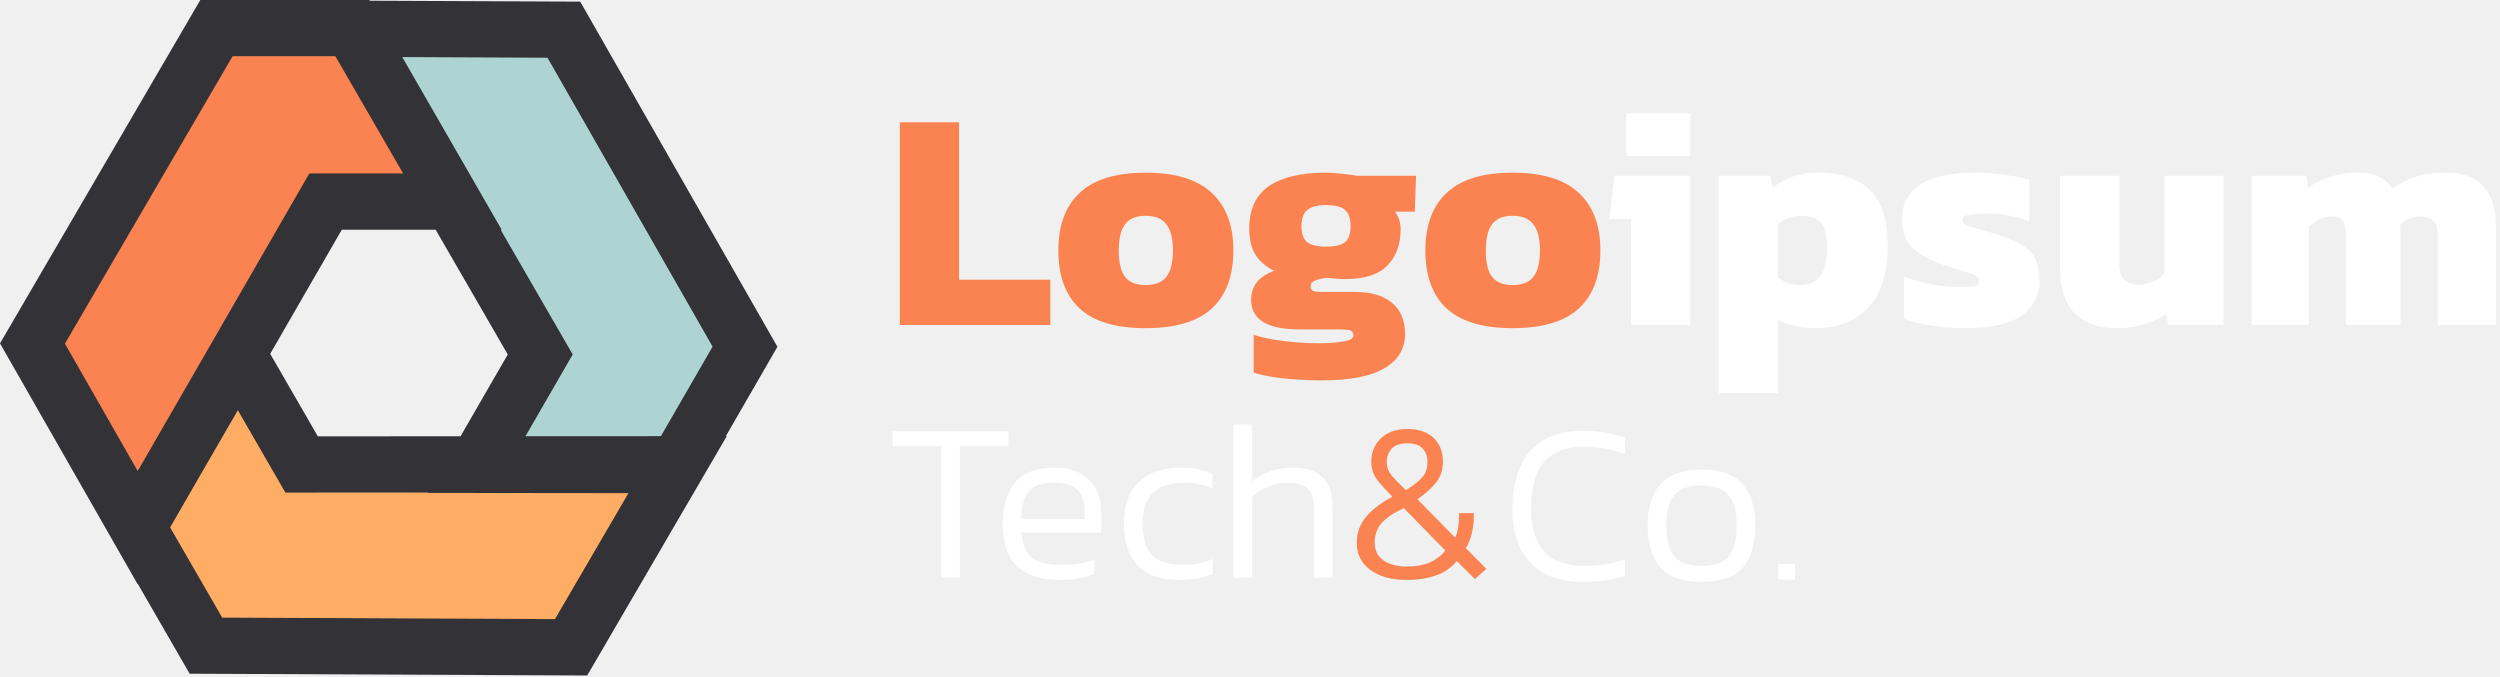
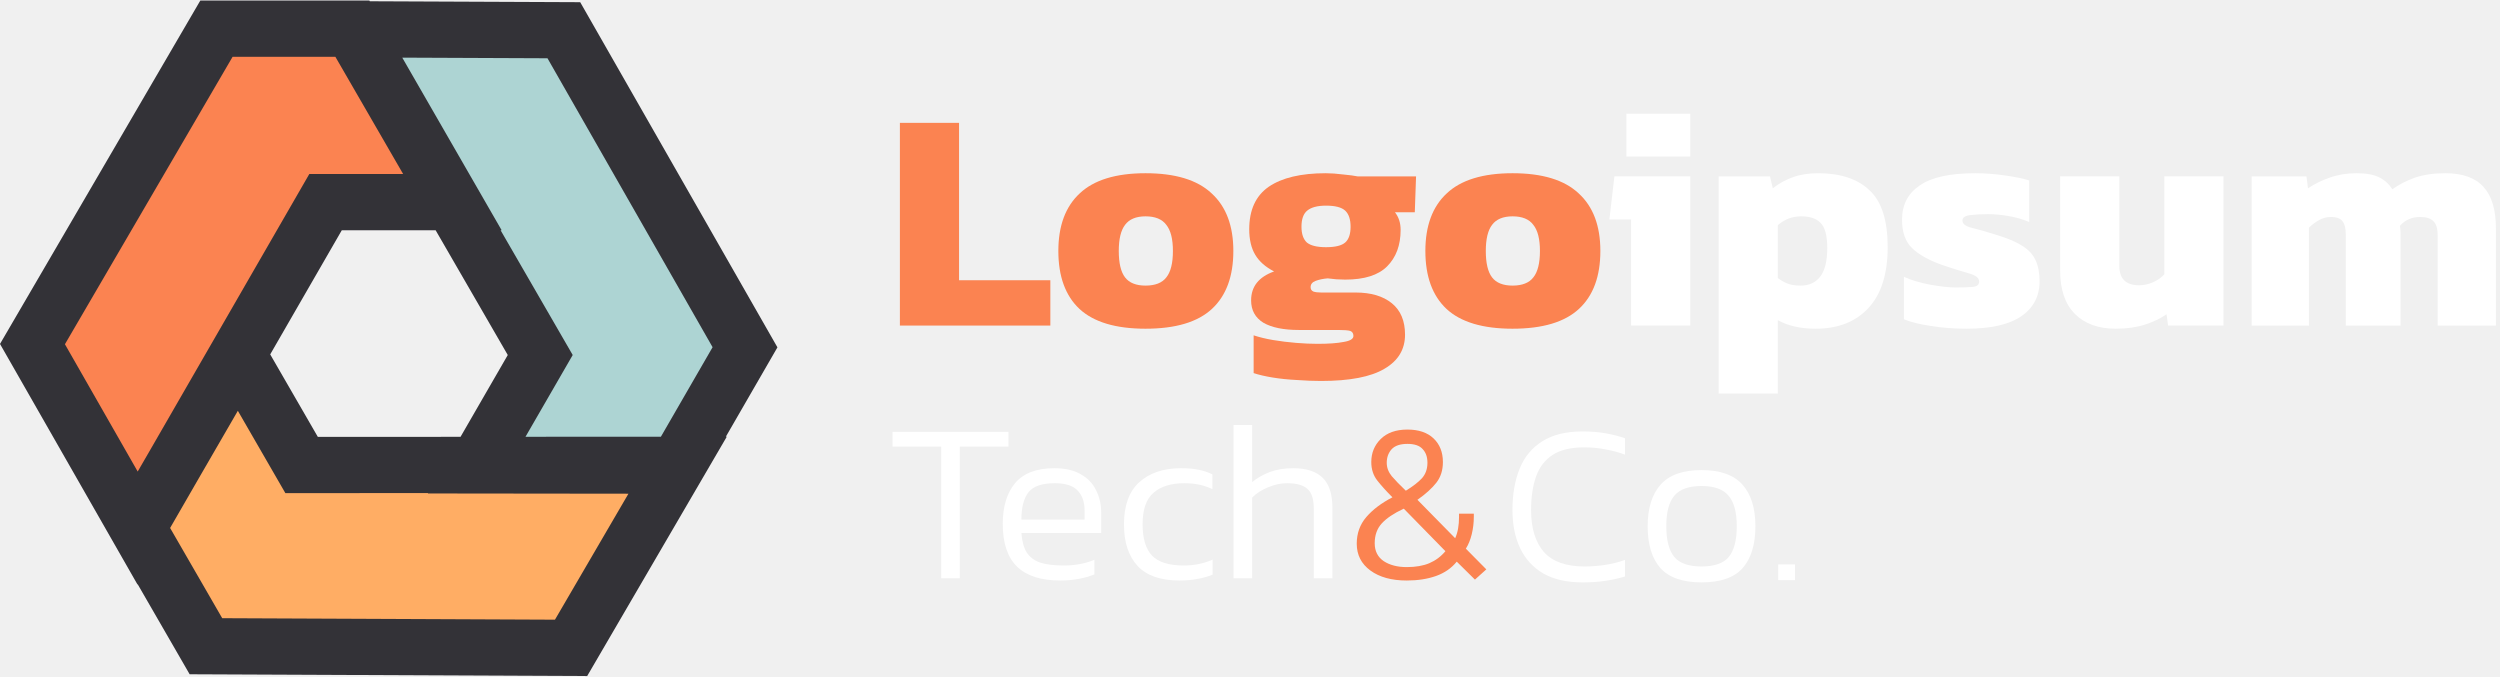
<svg xmlns="http://www.w3.org/2000/svg" width="218" height="59" viewBox="0 0 218 59" fill="none">
-   <path d="M17.957 56.302L11.998 45.981L20.743 30.875L26.3 40.501L59.107 40.483L49.798 56.445L17.957 56.302Z" fill="#FFAD64" />
-   <path d="M64.965 30.235L59.006 40.556L41.551 40.536L47.109 30.909L30.69 2.507L49.168 2.588L64.965 30.235Z" fill="#ADD4D3" />
-   <path d="M18.875 2.451H30.793L39.503 17.578L28.387 17.578L11.999 45.998L2.831 29.955L18.875 2.451Z" fill="#FB8351" />
-   <path fill-rule="evenodd" clip-rule="evenodd" d="M32.246 0.062L32.211 0H17.467L0 29.943L11.99 50.922L12.005 50.897L16.537 58.748L51.202 58.903L63.376 38.029H63.295L67.792 30.24L50.594 0.142L32.246 0.062ZM43.652 20.03H43.744L35.077 4.977L47.741 5.033L62.138 30.228L57.631 38.033L45.823 38.039L49.94 30.908L43.652 20.03ZM29.244 4.903L35.154 15.127L26.971 15.126L12.963 39.42L12.007 41.071L5.662 29.968L20.283 4.903H29.244ZM23.562 30.854L29.804 20.03L37.988 20.03L44.277 30.91L40.159 38.042L27.715 38.049L23.562 30.854ZM14.834 45.991L17.209 41.873L20.74 35.773L24.885 42.953L37.327 42.947L37.307 42.982L54.8 43.002L48.393 53.987L19.376 53.857L14.834 45.991Z" fill="#333237" />
-   <path d="M82.071 50.373V38.896H77.829V37.607H87.939V38.896H83.697V50.373H82.071Z" fill="white" />
-   <path d="M92.456 50.572C90.777 50.572 89.522 50.169 88.689 49.363C87.857 48.557 87.44 47.315 87.44 45.636C87.44 44.13 87.797 42.947 88.511 42.088C89.238 41.216 90.381 40.779 91.94 40.779C92.865 40.779 93.625 40.951 94.22 41.295C94.828 41.625 95.277 42.088 95.568 42.683C95.872 43.264 96.024 43.925 96.024 44.665V46.429H89.066C89.119 47.143 89.271 47.704 89.522 48.114C89.786 48.524 90.176 48.821 90.691 49.006C91.22 49.178 91.914 49.264 92.773 49.264C93.737 49.264 94.623 49.099 95.429 48.768V50.037C95.019 50.209 94.557 50.341 94.041 50.434C93.539 50.526 93.011 50.572 92.456 50.572ZM89.066 45.26H94.577V44.486C94.577 43.72 94.372 43.132 93.962 42.722C93.566 42.299 92.905 42.088 91.98 42.088C90.857 42.088 90.09 42.352 89.68 42.881C89.271 43.409 89.066 44.202 89.066 45.26Z" fill="white" />
-   <path d="M102.847 50.572C101.208 50.572 99.992 50.149 99.199 49.303C98.406 48.445 98.01 47.235 98.01 45.676C98.01 44.024 98.459 42.795 99.358 41.989C100.256 41.183 101.466 40.779 102.985 40.779C103.607 40.779 104.122 40.826 104.532 40.918C104.941 40.998 105.338 41.13 105.721 41.315V42.603C105.007 42.26 104.195 42.088 103.283 42.088C102.12 42.088 101.221 42.365 100.587 42.921C99.952 43.462 99.635 44.381 99.635 45.676C99.635 46.918 99.913 47.83 100.468 48.411C101.023 48.98 101.941 49.264 103.223 49.264C104.135 49.264 104.974 49.092 105.741 48.748V50.057C105.331 50.229 104.888 50.354 104.413 50.434C103.95 50.526 103.428 50.572 102.847 50.572Z" fill="white" />
-   <path d="M107.563 50.373V37.013H109.188V41.988C109.625 41.632 110.133 41.341 110.715 41.116C111.31 40.891 111.997 40.779 112.776 40.779C113.913 40.779 114.765 41.057 115.334 41.612C115.902 42.167 116.186 43.039 116.186 44.228V50.373H114.561V44.288C114.561 43.468 114.376 42.9 114.006 42.583C113.649 42.253 113.054 42.087 112.221 42.087C111.693 42.087 111.144 42.206 110.576 42.444C110.021 42.669 109.559 42.966 109.188 43.336V50.373H107.563Z" fill="white" />
-   <path d="M122.669 50.572C121.347 50.572 120.29 50.281 119.497 49.7C118.704 49.118 118.308 48.339 118.308 47.361C118.308 46.462 118.585 45.689 119.14 45.041C119.695 44.394 120.455 43.819 121.42 43.317C120.904 42.801 120.468 42.319 120.112 41.87C119.755 41.42 119.576 40.879 119.576 40.244C119.576 39.451 119.847 38.784 120.389 38.242C120.944 37.687 121.724 37.41 122.728 37.41C123.706 37.41 124.466 37.667 125.008 38.182C125.549 38.698 125.821 39.385 125.821 40.244C125.821 40.958 125.629 41.559 125.245 42.048C124.862 42.537 124.314 43.033 123.6 43.535L126.891 46.885C127.115 46.396 127.228 45.775 127.228 45.022V44.744H128.517V45.022C128.517 45.537 128.457 46.039 128.338 46.528C128.22 47.017 128.047 47.44 127.823 47.797L129.607 49.601L128.615 50.493L127.029 48.927C126.567 49.495 125.966 49.911 125.226 50.176C124.486 50.44 123.633 50.572 122.669 50.572ZM122.589 42.742C123.211 42.359 123.68 41.995 123.997 41.652C124.314 41.295 124.473 40.846 124.473 40.304C124.473 39.801 124.334 39.405 124.056 39.114C123.792 38.81 123.349 38.658 122.728 38.658C122.094 38.658 121.631 38.817 121.341 39.134C121.063 39.451 120.924 39.841 120.924 40.304C120.924 40.727 121.07 41.116 121.36 41.473C121.664 41.83 122.074 42.253 122.589 42.742ZM122.669 49.402C123.435 49.402 124.089 49.29 124.631 49.066C125.186 48.828 125.655 48.477 126.039 48.015L122.411 44.308C121.552 44.704 120.911 45.134 120.488 45.596C120.079 46.046 119.874 46.621 119.874 47.321C119.874 48.008 120.138 48.53 120.667 48.887C121.195 49.231 121.863 49.402 122.669 49.402Z" fill="#FB8351" />
-   <path d="M78.469 28.341V10.665H83.63V24.389H91.589V28.341H78.469Z" fill="#FB8351" />
-   <path d="M99.89 28.616C97.292 28.616 95.371 28.039 94.126 26.886C92.901 25.734 92.288 24.05 92.288 21.836C92.288 19.64 92.91 17.966 94.154 16.813C95.398 15.642 97.31 15.057 99.89 15.057C102.489 15.057 104.41 15.642 105.654 16.813C106.917 17.966 107.548 19.64 107.548 21.836C107.548 24.05 106.926 25.734 105.682 26.886C104.438 28.039 102.507 28.616 99.89 28.616ZM99.89 24.855C100.732 24.855 101.336 24.617 101.702 24.142C102.086 23.666 102.278 22.897 102.278 21.836C102.278 20.793 102.086 20.034 101.702 19.558C101.336 19.064 100.732 18.817 99.89 18.817C99.067 18.817 98.472 19.064 98.106 19.558C97.74 20.034 97.557 20.793 97.557 21.836C97.557 22.897 97.74 23.666 98.106 24.142C98.472 24.617 99.067 24.855 99.89 24.855Z" fill="#FB8351" />
-   <path d="M115.191 33.172C114.55 33.172 113.855 33.145 113.105 33.09C112.354 33.053 111.641 32.98 110.964 32.87C110.305 32.76 109.756 32.632 109.317 32.486V29.192C109.811 29.357 110.378 29.494 111.019 29.604C111.677 29.713 112.345 29.796 113.022 29.851C113.699 29.906 114.321 29.933 114.889 29.933C115.858 29.933 116.618 29.878 117.167 29.768C117.734 29.677 118.018 29.503 118.018 29.247C118.018 29.027 117.926 28.881 117.743 28.808C117.56 28.753 117.213 28.725 116.7 28.725H113.269C111.934 28.725 110.9 28.515 110.168 28.094C109.454 27.655 109.097 27.005 109.097 26.145C109.097 24.938 109.765 24.096 111.101 23.62C110.351 23.236 109.802 22.751 109.454 22.166C109.106 21.58 108.933 20.839 108.933 19.942C108.933 18.259 109.5 17.024 110.634 16.237C111.787 15.45 113.443 15.057 115.602 15.057C116.06 15.057 116.572 15.093 117.139 15.166C117.707 15.221 118.118 15.276 118.374 15.331H123.48L123.37 18.46H121.641C121.97 18.881 122.135 19.393 122.135 19.997C122.135 21.333 121.741 22.394 120.954 23.181C120.186 23.95 118.969 24.334 117.304 24.334C117.066 24.334 116.81 24.325 116.535 24.306C116.261 24.27 116.005 24.242 115.767 24.224C115.364 24.261 115.017 24.334 114.724 24.444C114.431 24.553 114.285 24.736 114.285 24.993C114.285 25.176 114.367 25.304 114.532 25.377C114.697 25.432 114.925 25.459 115.218 25.459H118.21C119.546 25.459 120.598 25.77 121.366 26.392C122.135 27.015 122.519 27.929 122.519 29.137C122.519 30.418 121.924 31.406 120.735 32.101C119.546 32.815 117.698 33.172 115.191 33.172ZM115.63 21.507C116.435 21.507 116.993 21.369 117.304 21.095C117.615 20.821 117.771 20.363 117.771 19.723C117.771 19.082 117.615 18.616 117.304 18.323C116.993 18.03 116.435 17.884 115.63 17.884C114.88 17.884 114.331 18.03 113.983 18.323C113.654 18.597 113.489 19.064 113.489 19.723C113.489 20.345 113.644 20.802 113.955 21.095C114.285 21.369 114.843 21.507 115.63 21.507Z" fill="#FB8351" />
-   <path d="M131.895 28.616C129.296 28.616 127.375 28.039 126.131 26.886C124.905 25.734 124.292 24.05 124.292 21.836C124.292 19.64 124.914 17.966 126.158 16.813C127.402 15.642 129.315 15.057 131.895 15.057C134.493 15.057 136.414 15.642 137.658 16.813C138.922 17.966 139.552 19.64 139.552 21.836C139.552 24.05 138.93 25.734 137.686 26.886C136.441 28.039 134.511 28.616 131.895 28.616ZM131.895 24.855C132.736 24.855 133.34 24.617 133.706 24.142C134.09 23.666 134.283 22.897 134.283 21.836C134.283 20.793 134.09 20.034 133.706 19.558C133.34 19.064 132.736 18.817 131.895 18.817C131.072 18.817 130.476 19.064 130.11 19.558C129.744 20.034 129.562 20.793 129.562 21.836C129.562 22.897 129.744 23.666 130.11 24.142C130.476 24.617 131.072 24.855 131.895 24.855Z" fill="#FB8351" />
-   <path d="M141.82 13.601V9.869H147.392V13.601H141.82ZM142.231 28.341V19.091H140.339L140.777 15.331H147.392V28.341H142.231Z" fill="white" />
-   <path d="M149.867 34.27V15.331H154.342L154.589 16.374C155.118 15.953 155.695 15.633 156.317 15.414C156.958 15.175 157.699 15.057 158.541 15.057C160.48 15.057 161.972 15.551 163.015 16.539C164.075 17.509 164.606 19.165 164.606 21.507C164.606 23.831 164.048 25.596 162.932 26.804C161.816 28.012 160.279 28.616 158.321 28.616C157.022 28.616 155.924 28.369 155.027 27.875V34.27H149.867ZM157.003 24.855C157.754 24.855 158.331 24.59 158.733 24.059C159.136 23.529 159.337 22.705 159.337 21.589C159.337 20.509 159.144 19.778 158.76 19.393C158.394 19.009 157.827 18.817 157.058 18.817C156.29 18.817 155.613 19.073 155.027 19.585V24.197C155.321 24.416 155.613 24.581 155.906 24.691C156.198 24.8 156.564 24.855 157.003 24.855Z" fill="white" />
-   <path d="M171.483 28.616C170.367 28.616 169.315 28.533 168.327 28.369C167.356 28.222 166.589 28.03 166.021 27.792V24.087C166.661 24.38 167.421 24.608 168.298 24.773C169.196 24.938 169.956 25.02 170.576 25.02C171.236 25.02 171.73 25.002 172.059 24.965C172.408 24.928 172.58 24.773 172.58 24.498C172.58 24.188 172.279 23.95 171.675 23.785C171.072 23.62 170.312 23.382 169.397 23.071C168.207 22.65 167.319 22.156 166.734 21.589C166.149 21.022 165.856 20.198 165.856 19.119C165.856 17.82 166.369 16.822 167.394 16.127C168.418 15.414 170.028 15.057 172.223 15.057C173.065 15.057 173.935 15.121 174.831 15.249C175.727 15.377 176.432 15.523 176.945 15.688V19.311C176.395 19.073 175.792 18.899 175.134 18.79C174.493 18.68 173.908 18.625 173.377 18.625C172.791 18.625 172.269 18.652 171.812 18.707C171.354 18.762 171.126 18.918 171.126 19.174C171.126 19.466 171.383 19.677 171.895 19.805C172.425 19.933 173.13 20.134 174.007 20.409C174.997 20.702 175.764 21.022 176.314 21.369C176.881 21.717 177.274 22.138 177.494 22.632C177.731 23.126 177.851 23.739 177.851 24.471C177.851 25.789 177.31 26.813 176.231 27.545C175.169 28.259 173.586 28.616 171.483 28.616Z" fill="white" />
-   <path d="M184.501 28.615C182.982 28.615 181.793 28.185 180.933 27.325C180.074 26.465 179.644 25.203 179.644 23.537V15.331H184.804V23.126C184.804 24.26 185.38 24.827 186.532 24.827C186.953 24.827 187.365 24.736 187.768 24.553C188.17 24.37 188.49 24.141 188.728 23.867V15.331H193.888V28.341H189.058L188.921 27.352C188.409 27.718 187.777 28.02 187.027 28.258C186.295 28.496 185.453 28.615 184.501 28.615Z" fill="white" />
-   <path d="M196.346 28.341V15.331H201.121L201.258 16.374C201.826 15.99 202.457 15.679 203.152 15.441C203.866 15.185 204.644 15.057 205.486 15.057C206.326 15.057 206.986 15.175 207.461 15.414C207.938 15.651 208.322 15.999 208.614 16.456C209.2 16.036 209.859 15.697 210.591 15.441C211.34 15.185 212.22 15.057 213.226 15.057C214.744 15.057 215.861 15.459 216.574 16.264C217.288 17.051 217.645 18.259 217.645 19.887V28.341H212.566V20.491C212.566 19.906 212.448 19.494 212.21 19.256C211.973 19 211.579 18.872 211.029 18.872C210.316 18.872 209.73 19.128 209.274 19.64C209.309 19.878 209.328 20.107 209.328 20.326C209.328 20.528 209.328 20.756 209.328 21.013V28.341H204.552V20.409C204.552 19.878 204.461 19.494 204.278 19.256C204.094 19 203.747 18.872 203.235 18.872C202.887 18.872 202.549 18.963 202.219 19.146C201.889 19.329 201.597 19.549 201.341 19.805V28.341H196.346Z" fill="white" />
-   <path d="M138.011 50.736C136.636 50.736 135.493 50.478 134.581 49.963C133.683 49.434 133.01 48.701 132.56 47.762C132.111 46.811 131.886 45.701 131.886 44.432C131.886 43.045 132.098 41.835 132.52 40.805C132.943 39.774 133.603 38.981 134.503 38.426C135.402 37.858 136.564 37.573 137.991 37.573C138.732 37.573 139.398 37.626 139.993 37.732C140.601 37.838 141.169 37.983 141.699 38.168V39.595C141.169 39.397 140.608 39.245 140.013 39.139C139.418 39.02 138.792 38.961 138.131 38.961C136.98 38.961 136.068 39.179 135.395 39.615C134.721 40.051 134.239 40.679 133.947 41.498C133.656 42.318 133.511 43.296 133.511 44.432C133.511 46.005 133.882 47.221 134.621 48.08C135.375 48.925 136.558 49.348 138.169 49.348C138.764 49.348 139.365 49.302 139.973 49.209C140.594 49.117 141.169 48.972 141.699 48.773V50.221C141.182 50.379 140.621 50.505 140.013 50.597C139.418 50.69 138.752 50.736 138.011 50.736Z" fill="white" />
-   <path d="M148.373 50.735C146.734 50.735 145.538 50.319 144.785 49.487C144.045 48.641 143.676 47.425 143.676 45.839C143.676 44.266 144.053 43.057 144.805 42.211C145.558 41.366 146.749 40.943 148.373 40.943C149.999 40.943 151.189 41.366 151.941 42.211C152.695 43.057 153.071 44.266 153.071 45.839C153.071 47.425 152.702 48.641 151.961 49.487C151.222 50.319 150.026 50.735 148.373 50.735ZM148.373 49.348C149.496 49.348 150.29 49.07 150.752 48.515C151.215 47.947 151.446 47.055 151.446 45.839C151.446 44.623 151.209 43.738 150.732 43.183C150.27 42.614 149.483 42.33 148.373 42.33C147.264 42.33 146.47 42.614 145.995 43.183C145.533 43.738 145.301 44.623 145.301 45.839C145.301 47.055 145.533 47.947 145.995 48.515C146.457 49.07 147.25 49.348 148.373 49.348Z" fill="white" />
-   <path d="M155.058 50.538V49.17H156.525V50.538H155.058Z" fill="white" />
+   <path d="M17.957 56.351L11.998 46.029L20.743 30.923L26.3 40.55L59.107 40.532L49.798 56.493L17.957 56.351Z" fill="#FFAD64" />
+   <path d="M64.965 30.283L59.005 40.605L41.55 40.584L47.108 30.958L30.69 2.555L49.167 2.637L64.965 30.283Z" fill="#ADD4D3" />
+   <path d="M18.875 2.5H30.793L39.503 17.627L28.387 17.626L11.999 46.047L2.831 30.004L18.875 2.5Z" fill="#FB8351" />
+   <path fill-rule="evenodd" clip-rule="evenodd" d="M32.246 0.11L32.211 0.049H17.467L0 29.992L11.99 50.971L12.005 50.945L16.537 58.796L51.202 58.951L63.376 38.078H63.295L67.792 30.289L50.594 0.191L32.246 0.11ZM43.652 20.079H43.744L35.077 5.026L47.741 5.081L62.138 30.276L57.631 38.081L45.823 38.087L49.94 30.957L43.652 20.079ZM29.244 4.952L35.154 15.175L26.971 15.175L12.963 39.468L12.007 41.119L5.662 30.017L20.283 4.952H29.244ZM23.562 30.903L29.804 20.078L37.988 20.079L44.277 30.958L40.159 38.091L27.715 38.097L23.562 30.903ZM14.834 46.039L17.209 41.921L20.74 35.821L24.885 43.002L37.327 42.995L37.307 43.03L54.8 43.051L48.393 54.036L19.376 53.906L14.834 46.039Z" fill="#333237" />
+   <path d="M82.071 50.422V38.944H77.829V37.656H87.939V38.944H83.697V50.422H82.071Z" fill="white" />
+   <path d="M92.456 50.621C90.777 50.621 89.522 50.218 88.689 49.411C87.857 48.605 87.44 47.363 87.44 45.685C87.44 44.178 87.797 42.995 88.511 42.136C89.238 41.264 90.381 40.828 91.94 40.828C92.865 40.828 93.625 41 94.22 41.344C94.828 41.674 95.277 42.136 95.568 42.731C95.872 43.313 96.024 43.973 96.024 44.714V46.478H89.066C89.119 47.191 89.271 47.753 89.522 48.163C89.786 48.572 90.176 48.87 90.691 49.055C91.22 49.226 91.914 49.312 92.773 49.312C93.737 49.312 94.623 49.147 95.429 48.817V50.086C95.019 50.257 94.557 50.389 94.041 50.482C93.539 50.575 93.011 50.621 92.456 50.621ZM89.066 45.308H94.577V44.535C94.577 43.769 94.372 43.181 93.962 42.771C93.566 42.348 92.905 42.136 91.98 42.136C90.857 42.136 90.09 42.401 89.68 42.929C89.271 43.458 89.066 44.251 89.066 45.308Z" fill="white" />
+   <path d="M102.847 50.621C101.208 50.621 99.992 50.198 99.199 49.352C98.406 48.493 98.01 47.284 98.01 45.724C98.01 44.072 98.459 42.843 99.358 42.037C100.256 41.231 101.466 40.828 102.985 40.828C103.607 40.828 104.122 40.874 104.532 40.967C104.941 41.046 105.338 41.178 105.721 41.363V42.652C105.007 42.308 104.195 42.136 103.283 42.136C102.12 42.136 101.221 42.414 100.587 42.969C99.952 43.511 99.635 44.429 99.635 45.724C99.635 46.967 99.913 47.879 100.468 48.46C101.023 49.028 101.941 49.312 103.223 49.312C104.135 49.312 104.974 49.141 105.741 48.797V50.105C105.331 50.277 104.888 50.403 104.413 50.482C103.95 50.575 103.428 50.621 102.847 50.621Z" fill="white" />
+   <path d="M107.563 50.422V37.061H109.188V42.037C109.625 41.68 110.133 41.389 110.715 41.165C111.31 40.94 111.997 40.828 112.776 40.828C113.913 40.828 114.765 41.105 115.334 41.66C115.902 42.215 116.186 43.087 116.186 44.277V50.422H114.561V44.336C114.561 43.517 114.376 42.949 114.006 42.631C113.649 42.301 113.054 42.136 112.221 42.136C111.693 42.136 111.144 42.255 110.576 42.493C110.021 42.717 109.559 43.015 109.188 43.385V50.422H107.563Z" fill="white" />
+   <path d="M122.669 50.621C121.347 50.621 120.29 50.33 119.497 49.748C118.704 49.167 118.308 48.387 118.308 47.409C118.308 46.511 118.585 45.737 119.14 45.09C119.695 44.442 120.455 43.867 121.42 43.365C120.904 42.85 120.468 42.367 120.112 41.918C119.755 41.469 119.576 40.927 119.576 40.293C119.576 39.5 119.847 38.832 120.389 38.291C120.944 37.736 121.724 37.458 122.728 37.458C123.706 37.458 124.466 37.716 125.008 38.231C125.549 38.746 125.821 39.434 125.821 40.293C125.821 41.006 125.629 41.608 125.245 42.097C124.862 42.586 124.314 43.081 123.6 43.583L126.891 46.933C127.115 46.444 127.228 45.823 127.228 45.07V44.793H128.517V45.07C128.517 45.586 128.457 46.088 128.338 46.577C128.22 47.066 128.047 47.489 127.823 47.845L129.607 49.649L128.615 50.541L127.029 48.975C126.567 49.544 125.966 49.96 125.226 50.224C124.486 50.488 123.633 50.621 122.669 50.621ZM122.589 42.79C123.211 42.407 123.68 42.044 123.997 41.7C124.314 41.343 124.473 40.894 124.473 40.352C124.473 39.85 124.334 39.453 124.056 39.163C123.792 38.859 123.349 38.707 122.728 38.707C122.094 38.707 121.631 38.865 121.341 39.183C121.063 39.5 120.924 39.89 120.924 40.352C120.924 40.775 121.07 41.165 121.36 41.522C121.664 41.879 122.074 42.301 122.589 42.79ZM122.669 49.451C123.435 49.451 124.089 49.339 124.631 49.114C125.186 48.876 125.655 48.526 126.039 48.063L122.411 44.356C121.552 44.753 120.911 45.182 120.488 45.645C120.079 46.094 119.874 46.669 119.874 47.37C119.874 48.057 120.138 48.579 120.667 48.936C121.195 49.279 121.863 49.451 122.669 49.451Z" fill="#FB8351" />
+   <path d="M78.47 28.39V10.713H83.63V24.437H91.59V28.39H78.47Z" fill="#FB8351" />
+   <path d="M99.89 28.664C97.292 28.664 95.371 28.088 94.126 26.935C92.901 25.782 92.288 24.099 92.288 21.885C92.288 19.689 92.91 18.015 94.154 16.862C95.398 15.691 97.31 15.105 99.89 15.105C102.489 15.105 104.41 15.691 105.654 16.862C106.917 18.015 107.548 19.689 107.548 21.885C107.548 24.099 106.926 25.782 105.682 26.935C104.438 28.088 102.507 28.664 99.89 28.664ZM99.89 24.904C100.732 24.904 101.336 24.666 101.702 24.19C102.086 23.715 102.278 22.946 102.278 21.885C102.278 20.842 102.086 20.082 101.702 19.607C101.336 19.113 100.732 18.865 99.89 18.865C99.067 18.865 98.472 19.113 98.106 19.607C97.74 20.082 97.557 20.842 97.557 21.885C97.557 22.946 97.74 23.715 98.106 24.19C98.472 24.666 99.067 24.904 99.89 24.904Z" fill="#FB8351" />
+   <path d="M115.191 33.22C114.55 33.22 113.855 33.193 113.105 33.138C112.354 33.102 111.641 33.028 110.964 32.919C110.305 32.809 109.756 32.681 109.317 32.534V29.241C109.811 29.405 110.378 29.543 111.019 29.652C111.677 29.762 112.345 29.844 113.022 29.899C113.699 29.954 114.321 29.982 114.889 29.982C115.858 29.982 116.618 29.927 117.167 29.817C117.734 29.726 118.018 29.552 118.018 29.296C118.018 29.076 117.926 28.93 117.743 28.856C117.56 28.801 117.213 28.774 116.7 28.774H113.269C111.934 28.774 110.9 28.564 110.168 28.143C109.454 27.703 109.097 27.054 109.097 26.194C109.097 24.986 109.765 24.145 111.101 23.669C110.351 23.285 109.802 22.8 109.454 22.214C109.106 21.629 108.933 20.887 108.933 19.991C108.933 18.307 109.5 17.072 110.634 16.285C111.787 15.499 113.443 15.105 115.602 15.105C116.06 15.105 116.572 15.142 117.139 15.215C117.707 15.27 118.118 15.325 118.374 15.38H123.48L123.37 18.509H121.641C121.97 18.93 122.135 19.442 122.135 20.046C122.135 21.381 121.741 22.443 120.954 23.23C120.186 23.998 118.969 24.382 117.304 24.382C117.066 24.382 116.81 24.373 116.535 24.355C116.261 24.318 116.005 24.291 115.767 24.273C115.364 24.309 115.017 24.382 114.724 24.492C114.431 24.602 114.285 24.785 114.285 25.041C114.285 25.224 114.367 25.352 114.532 25.425C114.697 25.48 114.925 25.508 115.218 25.508H118.21C119.546 25.508 120.598 25.819 121.366 26.441C122.135 27.063 122.519 27.978 122.519 29.186C122.519 30.466 121.924 31.455 120.735 32.15C119.546 32.864 117.698 33.22 115.191 33.22ZM115.63 21.555C116.435 21.555 116.993 21.418 117.304 21.144C117.615 20.869 117.771 20.412 117.771 19.771C117.771 19.131 117.615 18.664 117.304 18.371C116.993 18.079 116.435 17.932 115.63 17.932C114.88 17.932 114.331 18.079 113.983 18.371C113.654 18.646 113.489 19.113 113.489 19.771C113.489 20.393 113.644 20.851 113.955 21.144C114.285 21.418 114.843 21.555 115.63 21.555Z" fill="#FB8351" />
+   <path d="M131.895 28.664C129.296 28.664 127.375 28.088 126.131 26.935C124.905 25.782 124.292 24.099 124.292 21.885C124.292 19.689 124.914 18.015 126.158 16.862C127.402 15.691 129.315 15.105 131.895 15.105C134.493 15.105 136.414 15.691 137.658 16.862C138.922 18.015 139.552 19.689 139.552 21.885C139.552 24.099 138.93 25.782 137.686 26.935C136.441 28.088 134.511 28.664 131.895 28.664ZM131.895 24.904C132.736 24.904 133.34 24.666 133.706 24.19C134.09 23.715 134.283 22.946 134.283 21.885C134.283 20.842 134.09 20.082 133.706 19.607C133.34 19.113 132.736 18.865 131.895 18.865C131.072 18.865 130.476 19.113 130.11 19.607C129.744 20.082 129.562 20.842 129.562 21.885C129.562 22.946 129.744 23.715 130.11 24.19C130.476 24.666 131.072 24.904 131.895 24.904Z" fill="#FB8351" />
+   <path d="M141.82 13.65V9.917H147.392V13.65H141.82ZM142.231 28.389V19.139H140.339L140.777 15.379H147.392V28.389H142.231Z" fill="white" />
+   <path d="M149.867 34.318V15.38H154.342L154.589 16.422C155.118 16.002 155.695 15.681 156.317 15.462C156.958 15.224 157.699 15.105 158.541 15.105C160.48 15.105 161.972 15.599 163.015 16.587C164.075 17.557 164.606 19.213 164.606 21.555C164.606 23.879 164.048 25.645 162.932 26.853C161.816 28.06 160.279 28.664 158.321 28.664C157.022 28.664 155.924 28.417 155.027 27.923V34.318H149.867ZM157.003 24.904C157.754 24.904 158.331 24.639 158.733 24.108C159.136 23.577 159.337 22.754 159.337 21.637C159.337 20.558 159.144 19.826 158.76 19.442C158.394 19.058 157.827 18.865 157.058 18.865C156.29 18.865 155.613 19.122 155.027 19.634V24.245C155.321 24.465 155.613 24.629 155.906 24.739C156.198 24.849 156.564 24.904 157.003 24.904Z" fill="white" />
+   <path d="M171.483 28.664C170.367 28.664 169.315 28.582 168.327 28.417C167.356 28.271 166.589 28.079 166.021 27.841V24.135C166.661 24.428 167.421 24.657 168.298 24.822C169.196 24.986 169.956 25.069 170.576 25.069C171.236 25.069 171.73 25.05 172.059 25.014C172.408 24.977 172.58 24.822 172.58 24.547C172.58 24.236 172.279 23.998 171.675 23.833C171.072 23.669 170.312 23.431 169.397 23.12C168.207 22.699 167.319 22.205 166.734 21.637C166.149 21.07 165.856 20.247 165.856 19.167C165.856 17.868 166.369 16.871 167.394 16.176C168.418 15.462 170.028 15.105 172.223 15.105C173.065 15.105 173.935 15.169 174.831 15.297C175.727 15.425 176.432 15.572 176.945 15.736V19.36C176.395 19.122 175.792 18.948 175.134 18.838C174.493 18.728 173.908 18.673 173.377 18.673C172.791 18.673 172.269 18.701 171.812 18.756C171.354 18.811 171.126 18.966 171.126 19.222C171.126 19.515 171.383 19.726 171.895 19.854C172.425 19.982 173.13 20.183 174.007 20.457C174.997 20.75 175.764 21.07 176.314 21.418C176.881 21.766 177.274 22.186 177.494 22.681C177.731 23.175 177.851 23.788 177.851 24.52C177.851 25.837 177.31 26.862 176.231 27.594C175.169 28.307 173.586 28.664 171.483 28.664Z" fill="white" />
+   <path d="M184.501 28.664C182.982 28.664 181.793 28.234 180.933 27.374C180.074 26.514 179.644 25.251 179.644 23.586V15.379H184.804V23.174C184.804 24.309 185.38 24.876 186.532 24.876C186.953 24.876 187.365 24.784 187.768 24.602C188.17 24.419 188.49 24.19 188.728 23.915V15.379H193.888V28.389H189.058L188.921 27.401C188.409 27.767 187.777 28.069 187.027 28.307C186.295 28.545 185.453 28.664 184.501 28.664Z" fill="white" />
+   <path d="M196.346 28.39V15.38H201.121L201.258 16.422C201.826 16.038 202.457 15.727 203.152 15.489C203.866 15.233 204.644 15.105 205.486 15.105C206.326 15.105 206.986 15.224 207.461 15.462C207.938 15.7 208.322 16.047 208.614 16.505C209.2 16.084 209.859 15.746 210.591 15.489C211.34 15.233 212.22 15.105 213.226 15.105C214.744 15.105 215.861 15.508 216.574 16.313C217.288 17.1 217.645 18.307 217.645 19.936V28.39H212.566V20.54C212.566 19.954 212.448 19.543 212.21 19.305C211.973 19.048 211.579 18.92 211.029 18.92C210.316 18.92 209.73 19.177 209.274 19.689C209.309 19.927 209.328 20.155 209.328 20.375C209.328 20.576 209.328 20.805 209.328 21.061V28.39H204.552V20.457C204.552 19.927 204.461 19.543 204.278 19.305C204.094 19.048 203.747 18.92 203.235 18.92C202.887 18.92 202.549 19.012 202.219 19.195C201.889 19.378 201.597 19.597 201.341 19.854V28.39H196.346Z" fill="white" />
+   <path d="M138.011 50.785C136.636 50.785 135.493 50.527 134.581 50.011C133.683 49.483 133.009 48.749 132.56 47.811C132.11 46.859 131.886 45.749 131.886 44.481C131.886 43.093 132.097 41.884 132.52 40.853C132.942 39.822 133.603 39.029 134.502 38.474C135.402 37.906 136.563 37.622 137.991 37.622C138.731 37.622 139.398 37.675 139.993 37.781C140.601 37.886 141.169 38.032 141.699 38.217V39.644C141.169 39.446 140.608 39.294 140.013 39.188C139.418 39.069 138.791 39.01 138.13 39.01C136.98 39.01 136.068 39.228 135.394 39.664C134.721 40.1 134.238 40.727 133.947 41.547C133.656 42.366 133.51 43.344 133.51 44.481C133.51 46.053 133.882 47.269 134.621 48.128C135.374 48.974 136.558 49.397 138.169 49.397C138.764 49.397 139.365 49.35 139.973 49.258C140.594 49.166 141.169 49.02 141.699 48.822V50.269C141.182 50.428 140.621 50.553 140.013 50.646C139.418 50.738 138.751 50.785 138.011 50.785Z" fill="white" />
+   <path d="M148.373 50.784C146.734 50.784 145.538 50.368 144.785 49.535C144.045 48.689 143.676 47.473 143.676 45.888C143.676 44.315 144.053 43.106 144.805 42.26C145.558 41.414 146.749 40.991 148.373 40.991C149.999 40.991 151.189 41.414 151.941 42.26C152.695 43.106 153.071 44.315 153.071 45.888C153.071 47.473 152.702 48.689 151.961 49.535C151.222 50.368 150.026 50.784 148.373 50.784ZM148.373 49.396C149.496 49.396 150.29 49.119 150.752 48.564C151.215 47.995 151.446 47.103 151.446 45.888C151.446 44.672 151.209 43.786 150.732 43.231C150.27 42.663 149.483 42.379 148.373 42.379C147.264 42.379 146.47 42.663 145.995 43.231C145.533 43.786 145.301 44.672 145.301 45.888C145.301 47.103 145.533 47.995 145.995 48.564C146.457 49.119 147.25 49.396 148.373 49.396Z" fill="white" />
+   <path d="M155.058 50.586V49.218H156.525V50.586H155.058Z" fill="white" />
</svg>
